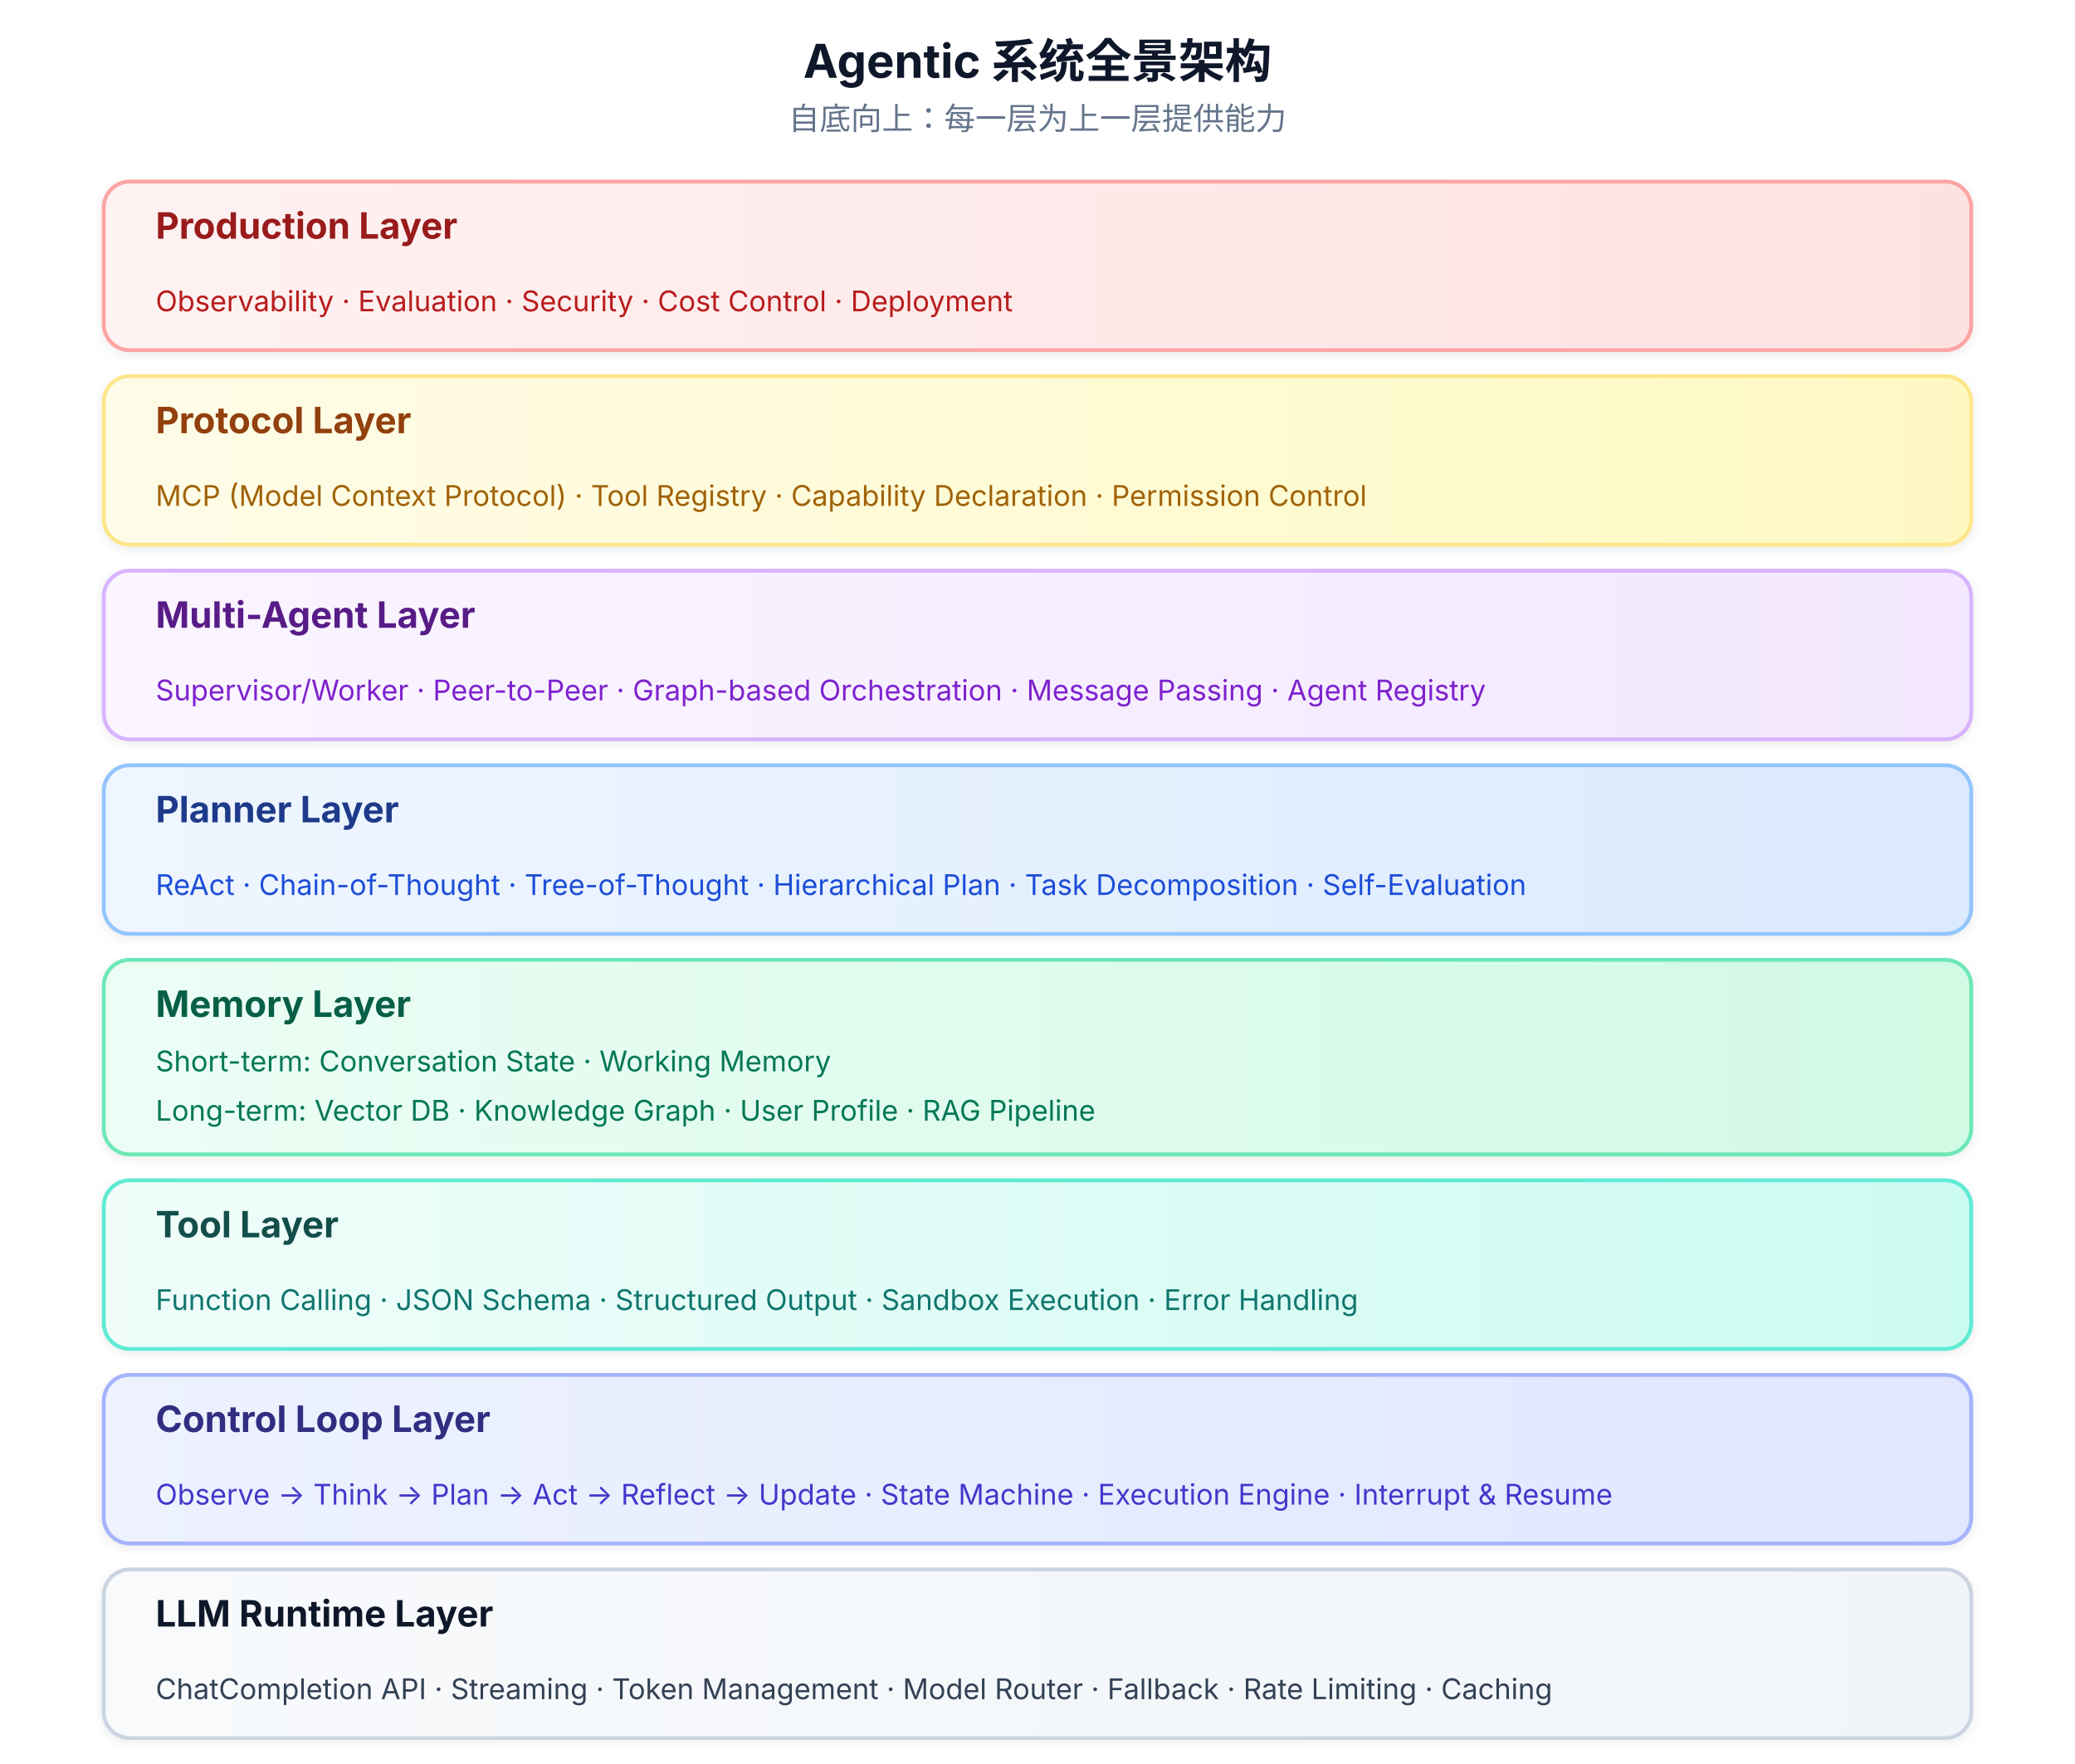
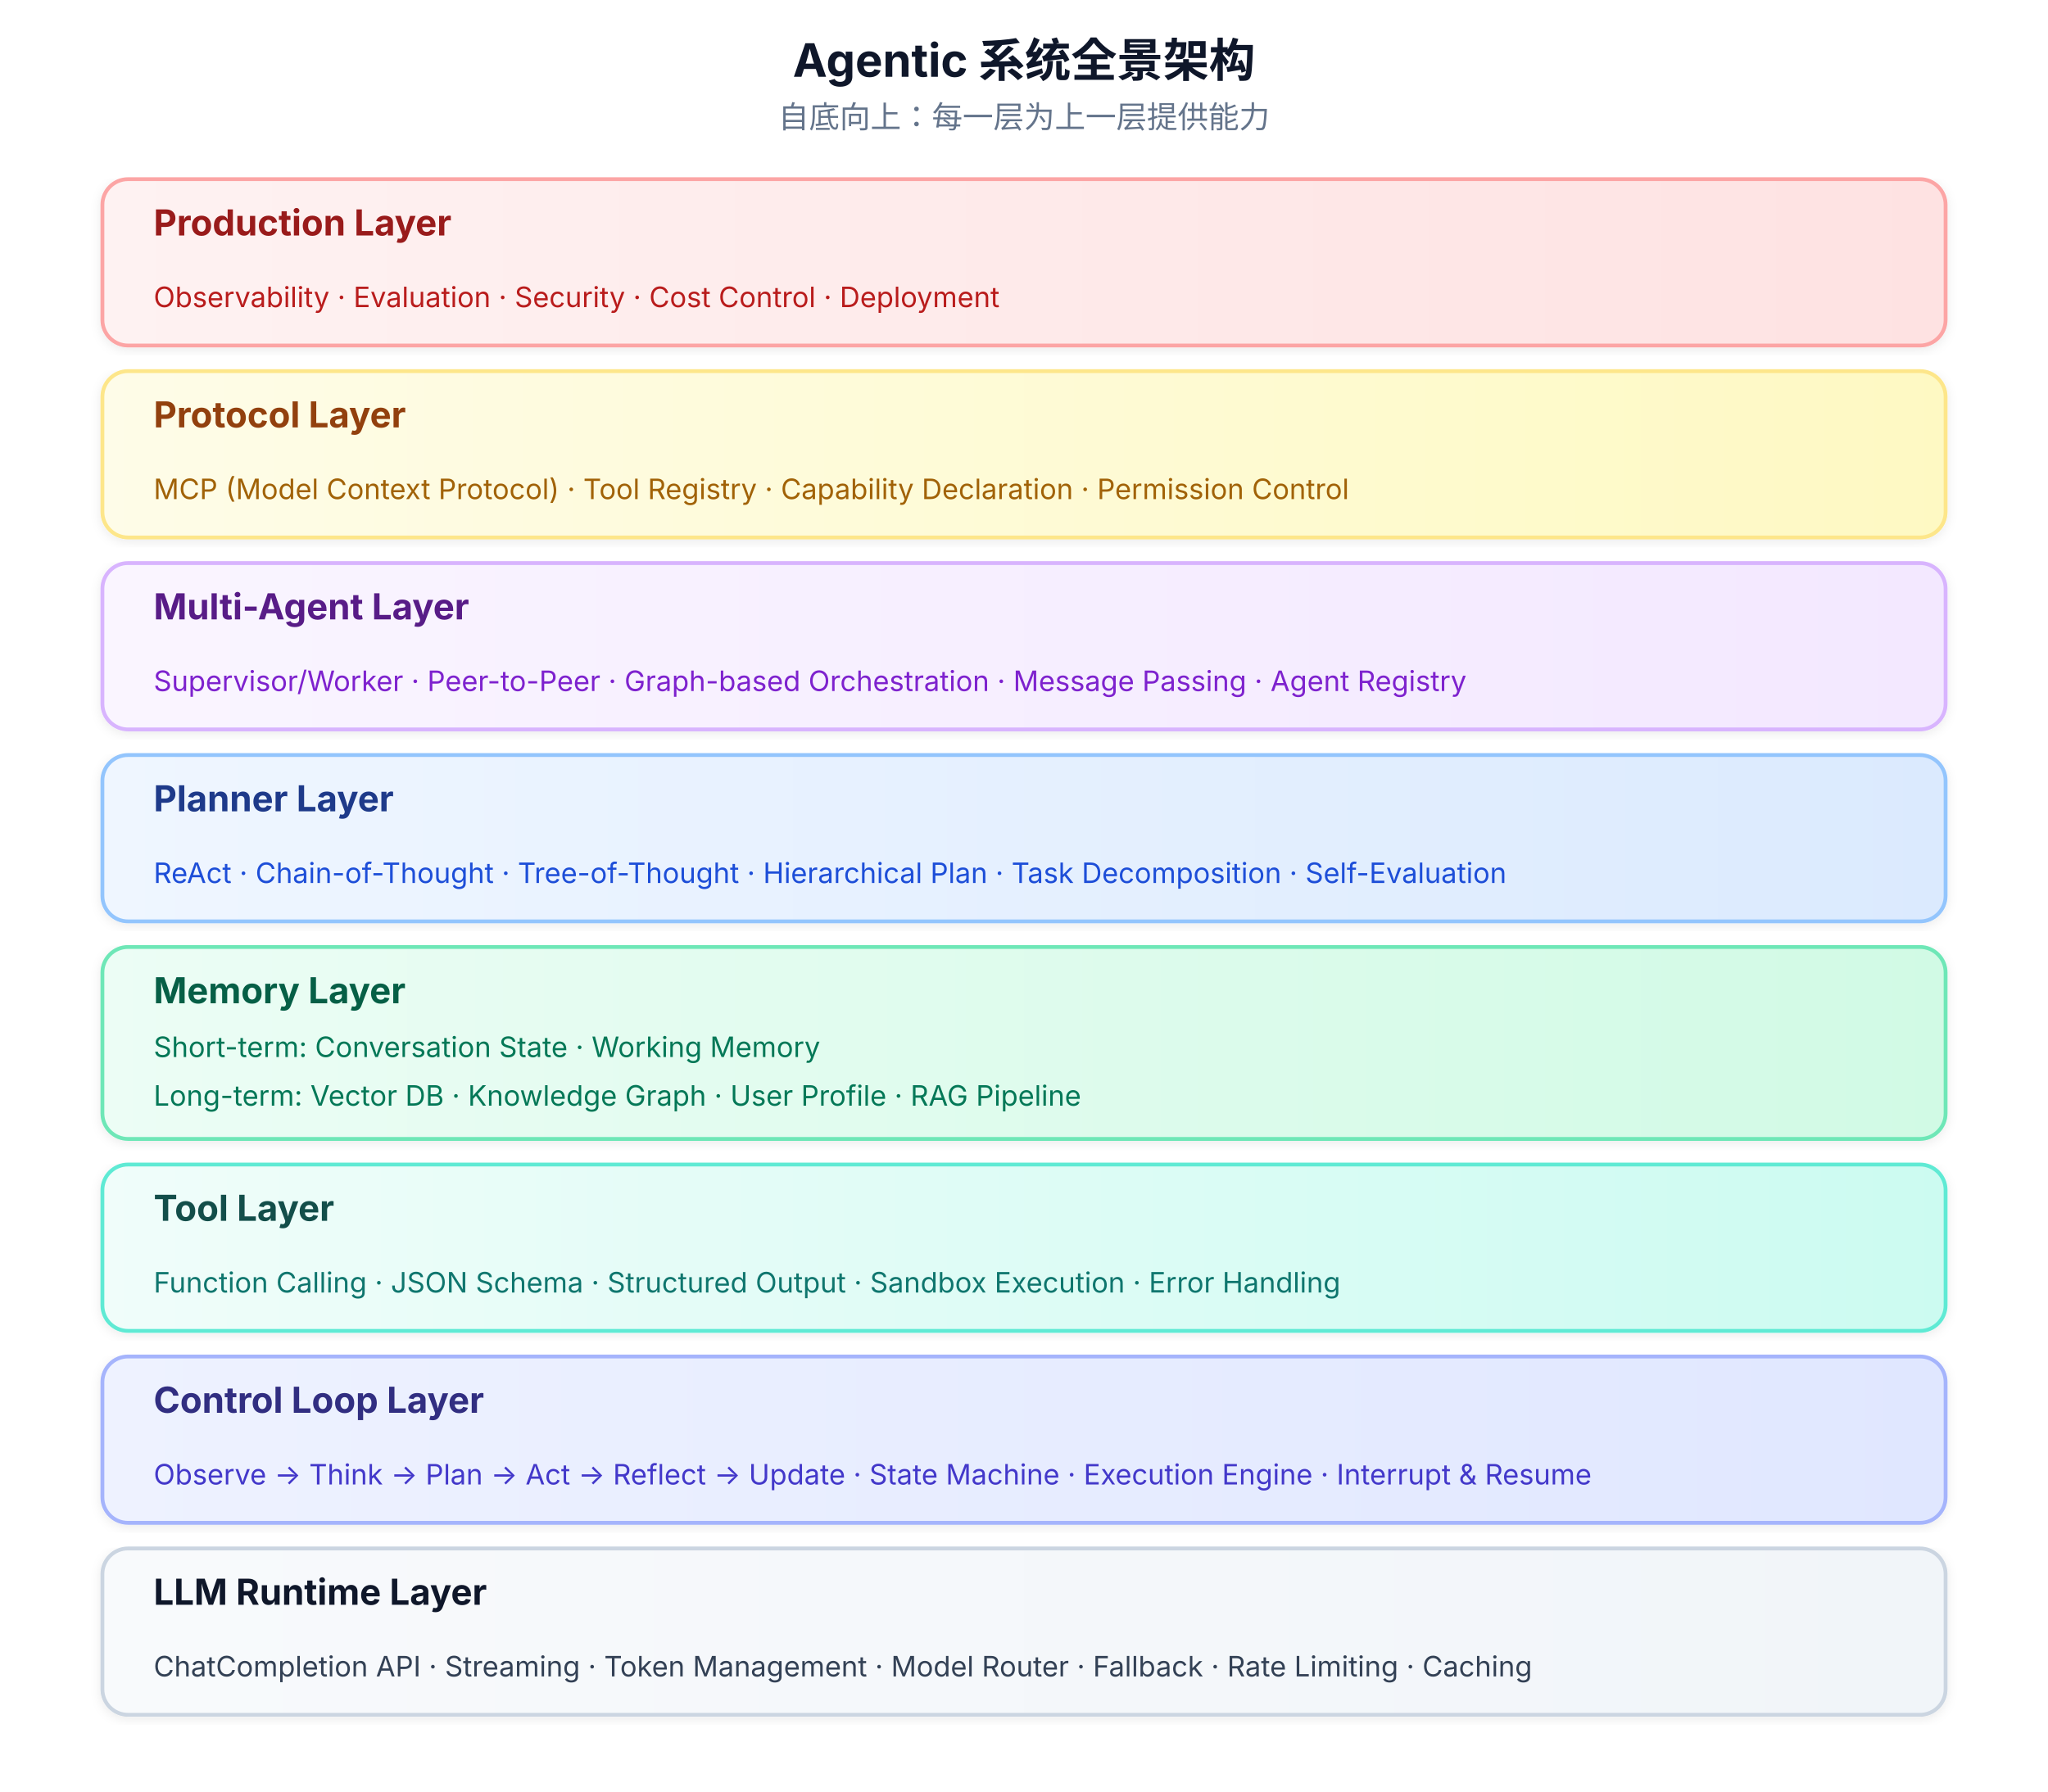
- <svg xmlns="http://www.w3.org/2000/svg" viewBox="0 0 800 680" font-family="-apple-system, 'Segoe UI', 'PingFang SC', 'Microsoft YaHei', sans-serif">
+ <svg xmlns="http://www.w3.org/2000/svg" viewBox="0 0 800 700" font-family="-apple-system, 'Segoe UI', 'PingFang SC', 'Microsoft YaHei', sans-serif">
  <defs>
    <linearGradient id="layer-prod" x1="0" y1="0" x2="1" y2="0">
      <stop offset="0%" stop-color="#fef2f2" />
      <stop offset="100%" stop-color="#fee2e2" />
    </linearGradient>
    <linearGradient id="layer-proto" x1="0" y1="0" x2="1" y2="0">
      <stop offset="0%" stop-color="#fefce8" />
      <stop offset="100%" stop-color="#fef9c3" />
    </linearGradient>
    <linearGradient id="layer-multi" x1="0" y1="0" x2="1" y2="0">
      <stop offset="0%" stop-color="#faf5ff" />
      <stop offset="100%" stop-color="#f3e8ff" />
    </linearGradient>
    <linearGradient id="layer-plan" x1="0" y1="0" x2="1" y2="0">
      <stop offset="0%" stop-color="#eff6ff" />
      <stop offset="100%" stop-color="#dbeafe" />
    </linearGradient>
    <linearGradient id="layer-mem" x1="0" y1="0" x2="1" y2="0">
      <stop offset="0%" stop-color="#ecfdf5" />
      <stop offset="100%" stop-color="#d1fae5" />
    </linearGradient>
    <linearGradient id="layer-tool" x1="0" y1="0" x2="1" y2="0">
      <stop offset="0%" stop-color="#f0fdfa" />
      <stop offset="100%" stop-color="#ccfbf1" />
    </linearGradient>
    <linearGradient id="layer-ctrl" x1="0" y1="0" x2="1" y2="0">
      <stop offset="0%" stop-color="#eef2ff" />
      <stop offset="100%" stop-color="#e0e7ff" />
    </linearGradient>
    <linearGradient id="layer-llm" x1="0" y1="0" x2="1" y2="0">
      <stop offset="0%" stop-color="#f8fafc" />
      <stop offset="100%" stop-color="#f1f5f9" />
    </linearGradient>
    <filter id="shadow" x="-2%" y="-2%" width="104%" height="108%">
      <feDropShadow dx="0" dy="1" stdDeviation="2" flood-opacity="0.08" />
    </filter>
  </defs>
  <text x="400" y="30" text-anchor="middle" fill="#0f172a" font-size="18" font-weight="700">Agentic 系统全景架构</text>
  <text x="400" y="50" text-anchor="middle" fill="#64748b" font-size="12">自底向上：每一层为上一层提供能力</text>
  <rect x="40" y="70" width="720" height="65" rx="10" fill="url(#layer-prod)" stroke="#fca5a5" stroke-width="1.5" filter="url(#shadow)" />
  <text x="60" y="92" fill="#991b1b" font-size="14" font-weight="700">Production Layer</text>
  <text x="60" y="120" fill="#b91c1c" font-size="11">Observability  ·  Evaluation  ·  Security  ·  Cost Control  ·  Deployment</text>
  <rect x="40" y="145" width="720" height="65" rx="10" fill="url(#layer-proto)" stroke="#fde68a" stroke-width="1.5" filter="url(#shadow)" />
  <text x="60" y="167" fill="#92400e" font-size="14" font-weight="700">Protocol Layer</text>
  <text x="60" y="195" fill="#a16207" font-size="11">MCP (Model Context Protocol)  ·  Tool Registry  ·  Capability Declaration  ·  Permission Control</text>
  <rect x="40" y="220" width="720" height="65" rx="10" fill="url(#layer-multi)" stroke="#d8b4fe" stroke-width="1.5" filter="url(#shadow)" />
  <text x="60" y="242" fill="#581c87" font-size="14" font-weight="700">Multi-Agent Layer</text>
  <text x="60" y="270" fill="#7e22ce" font-size="11">Supervisor/Worker  ·  Peer-to-Peer  ·  Graph-based Orchestration  ·  Message Passing  ·  Agent Registry</text>
  <rect x="40" y="295" width="720" height="65" rx="10" fill="url(#layer-plan)" stroke="#93c5fd" stroke-width="1.5" filter="url(#shadow)" />
  <text x="60" y="317" fill="#1e3a8a" font-size="14" font-weight="700">Planner Layer</text>
  <text x="60" y="345" fill="#1d4ed8" font-size="11">ReAct  ·  Chain-of-Thought  ·  Tree-of-Thought  ·  Hierarchical Plan  ·  Task Decomposition  ·  Self-Evaluation</text>
  <rect x="40" y="370" width="720" height="75" rx="10" fill="url(#layer-mem)" stroke="#6ee7b7" stroke-width="1.5" filter="url(#shadow)" />
  <text x="60" y="392" fill="#065f46" font-size="14" font-weight="700">Memory Layer</text>
  <text x="60" y="413" fill="#047857" font-size="11">Short-term: Conversation State · Working Memory</text>
  <text x="60" y="432" fill="#047857" font-size="11">Long-term: Vector DB · Knowledge Graph · User Profile · RAG Pipeline</text>
  <rect x="40" y="455" width="720" height="65" rx="10" fill="url(#layer-tool)" stroke="#5eead4" stroke-width="1.5" filter="url(#shadow)" />
  <text x="60" y="477" fill="#134e4a" font-size="14" font-weight="700">Tool Layer</text>
  <text x="60" y="505" fill="#0f766e" font-size="11">Function Calling  ·  JSON Schema  ·  Structured Output  ·  Sandbox Execution  ·  Error Handling</text>
  <rect x="40" y="530" width="720" height="65" rx="10" fill="url(#layer-ctrl)" stroke="#a5b4fc" stroke-width="1.5" filter="url(#shadow)" />
  <text x="60" y="552" fill="#312e81" font-size="14" font-weight="700">Control Loop Layer</text>
  <text x="60" y="580" fill="#4338ca" font-size="11">Observe → Think → Plan → Act → Reflect → Update  ·  State Machine  ·  Execution Engine  ·  Interrupt &amp; Resume</text>
  <rect x="40" y="605" width="720" height="65" rx="10" fill="url(#layer-llm)" stroke="#cbd5e1" stroke-width="1.5" filter="url(#shadow)" />
  <text x="60" y="627" fill="#0f172a" font-size="14" font-weight="700">LLM Runtime Layer</text>
  <text x="60" y="655" fill="#334155" font-size="11">ChatCompletion API  ·  Streaming  ·  Token Management  ·  Model Router  ·  Fallback  ·  Rate Limiting  ·  Caching</text>
</svg>
